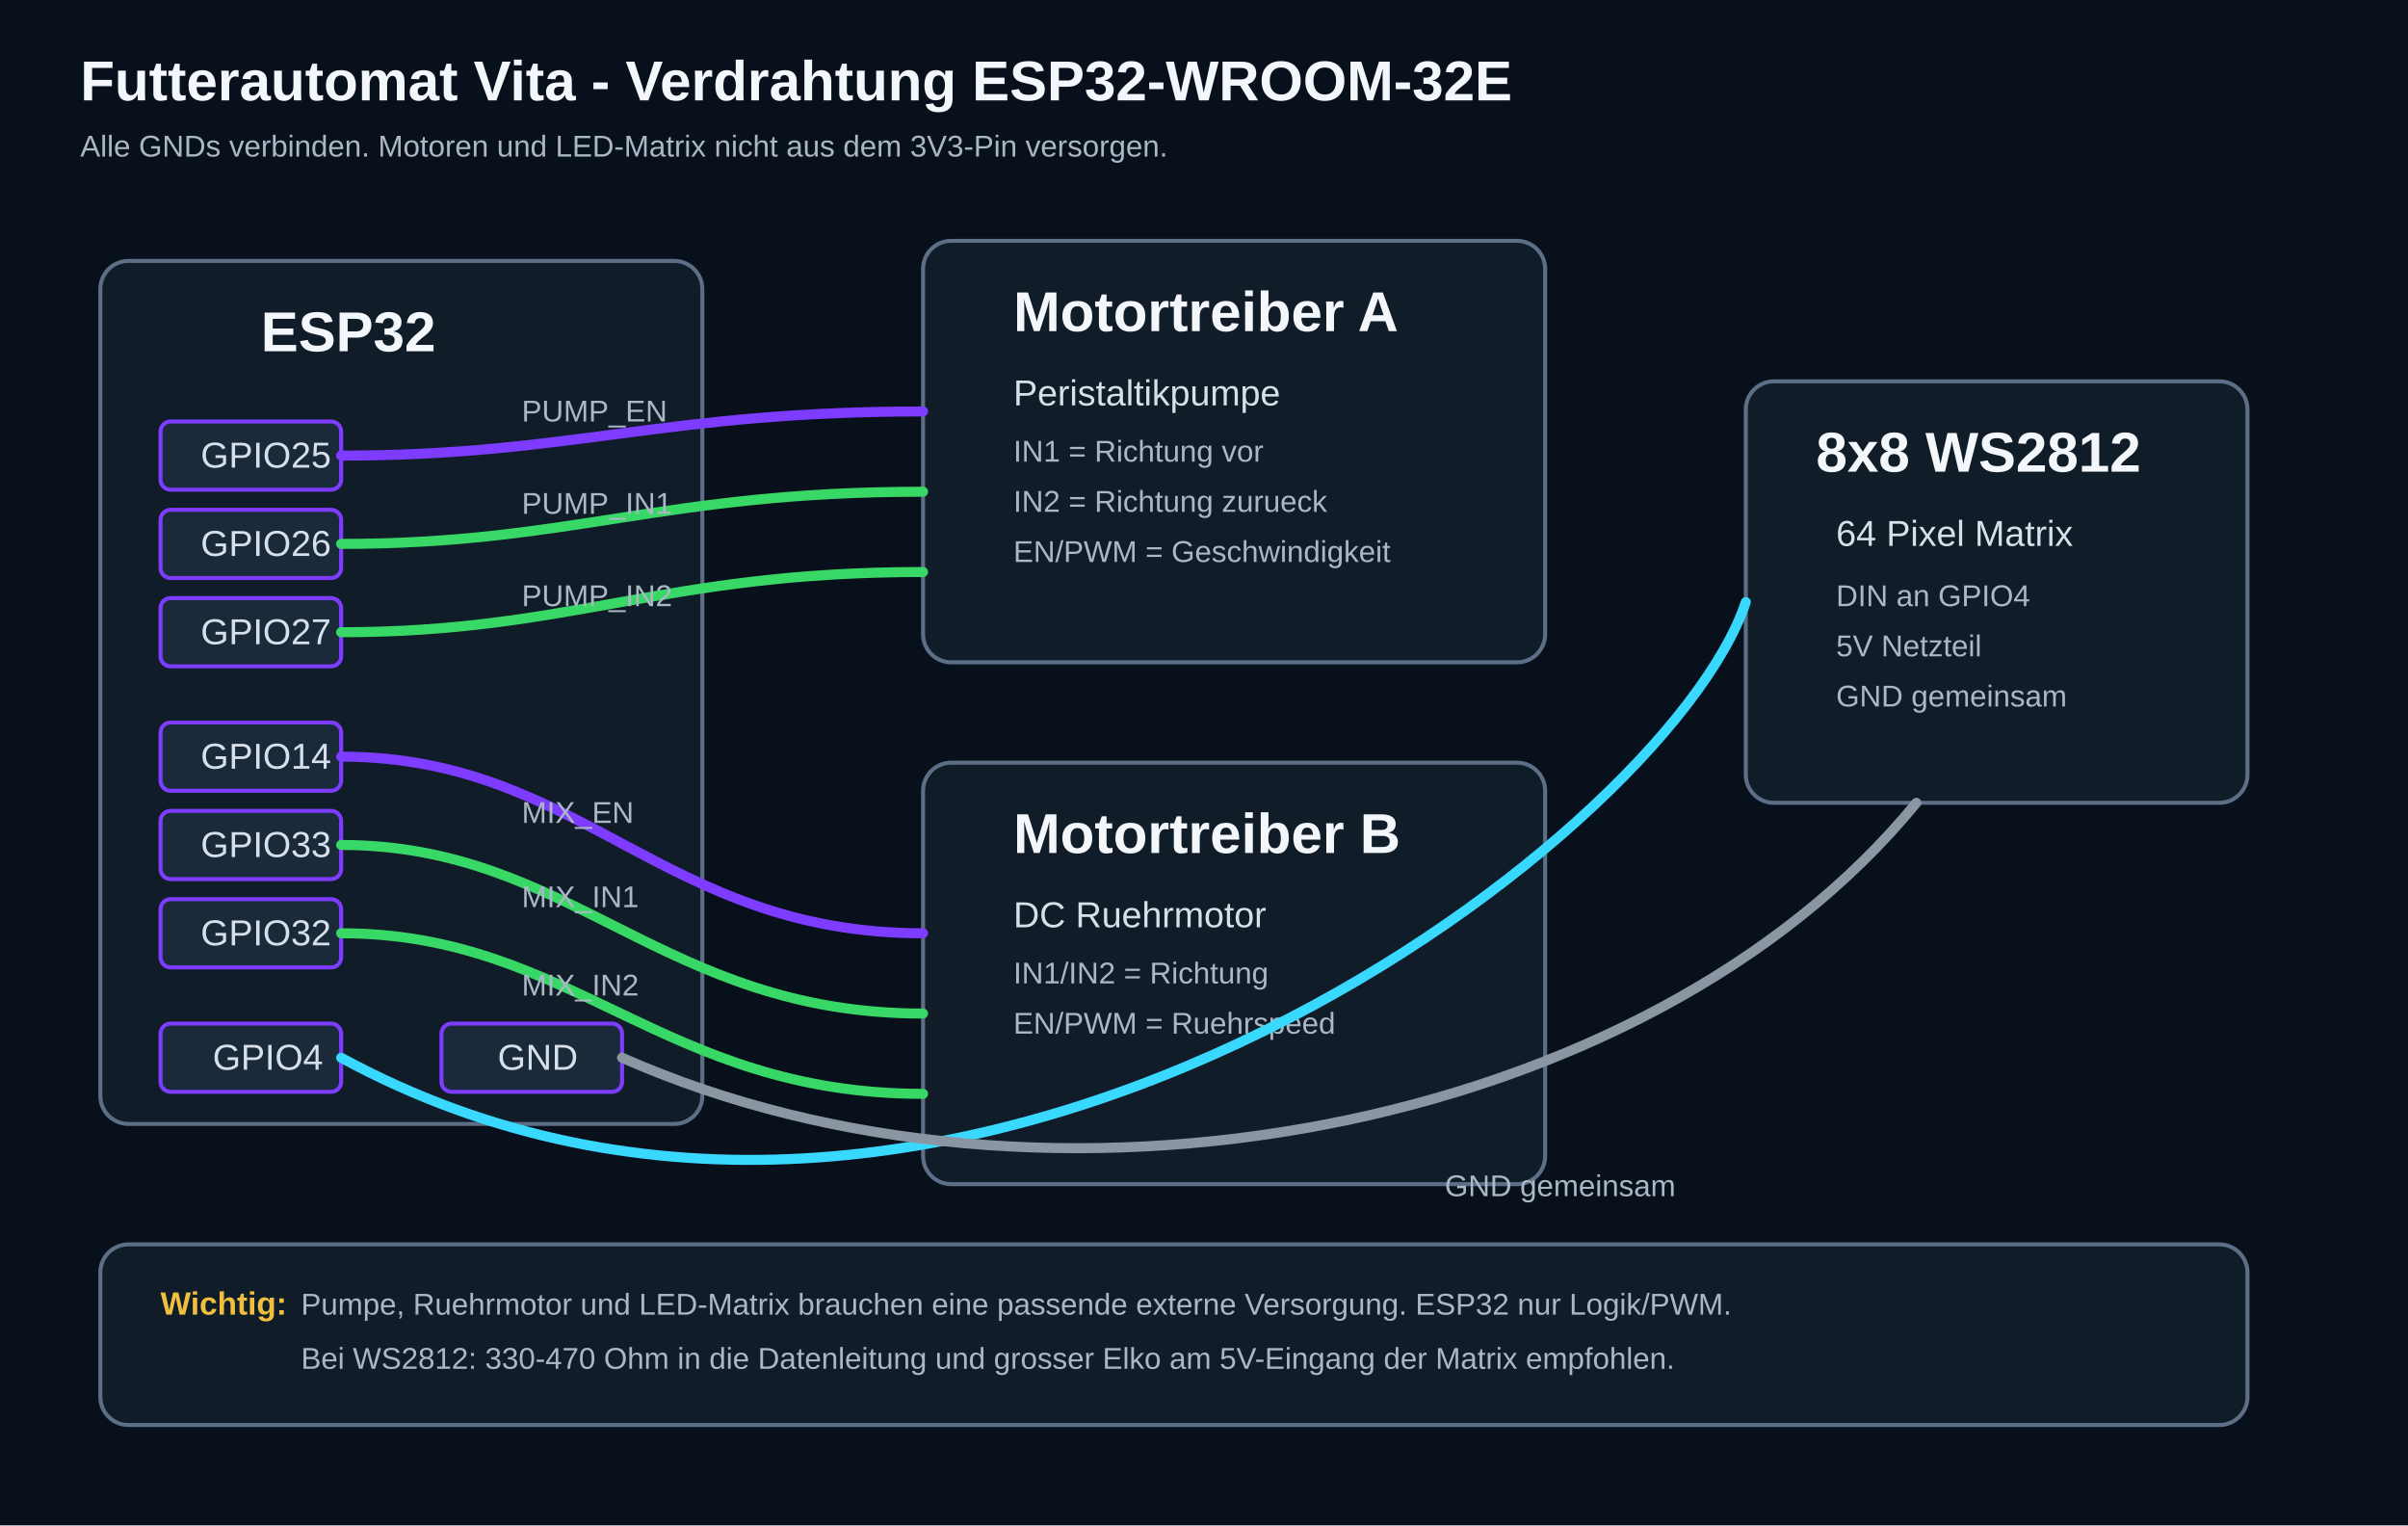
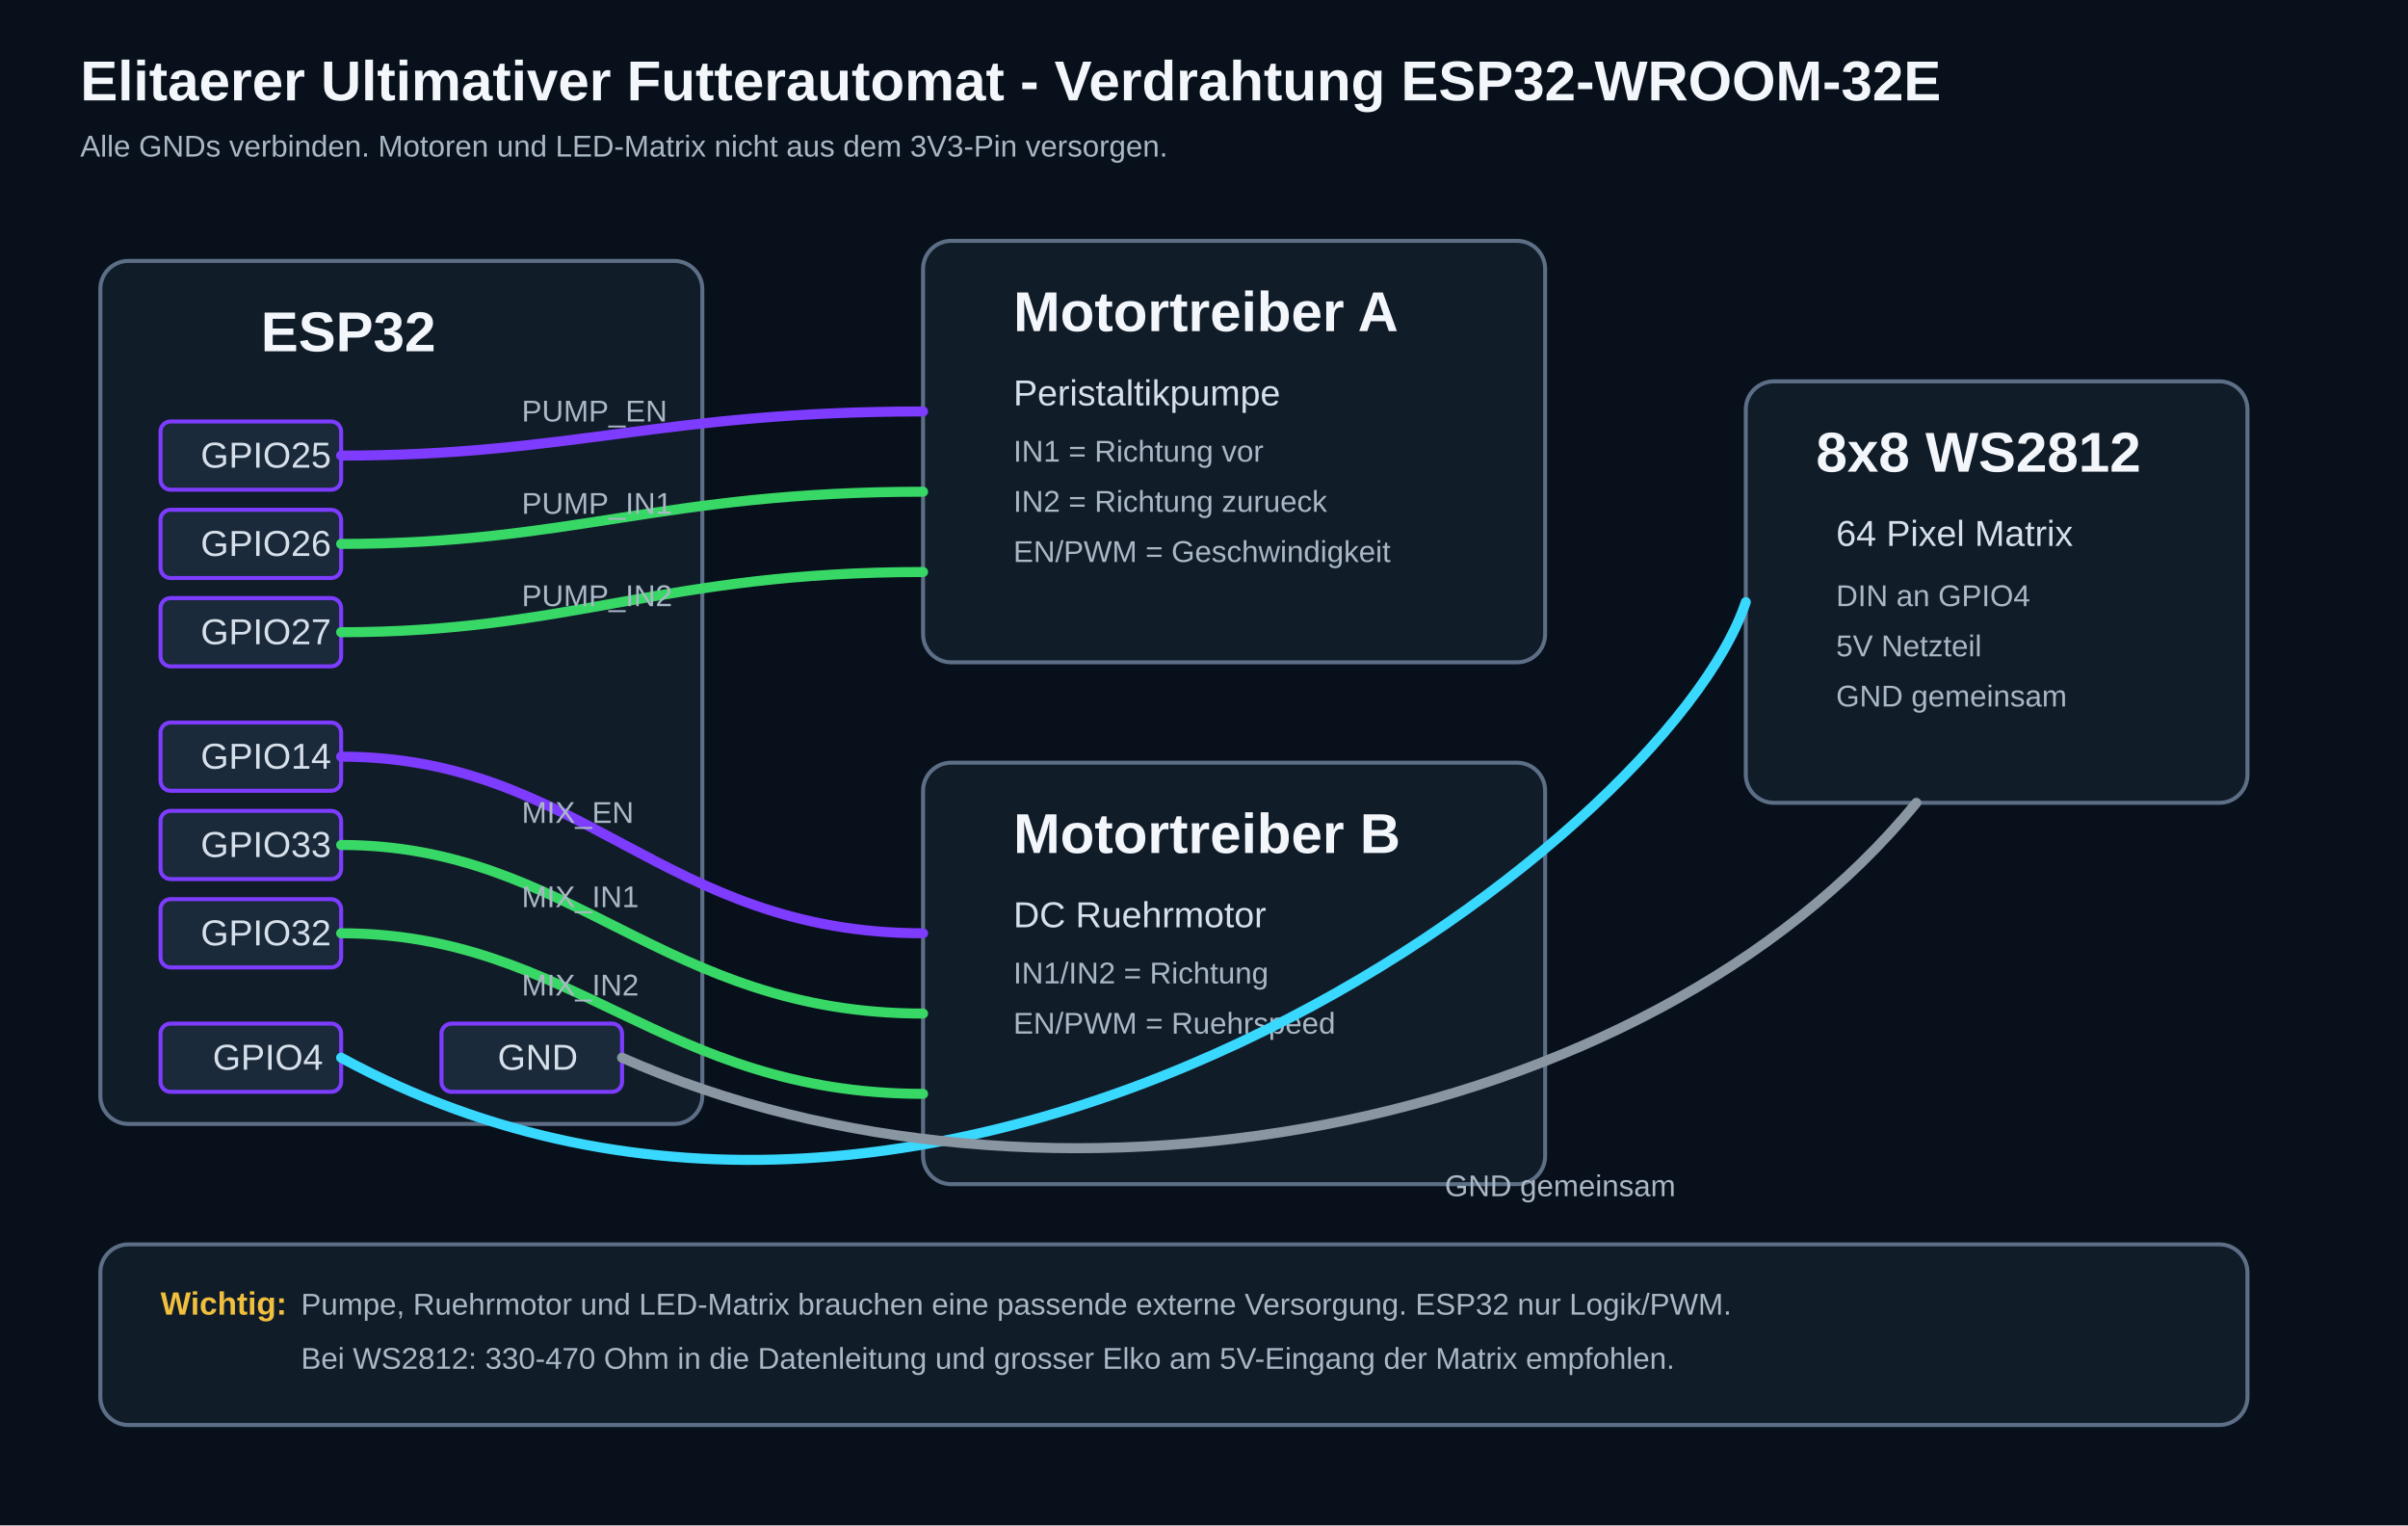
<svg xmlns="http://www.w3.org/2000/svg" width="1200" height="760" viewBox="0 0 1200 760">
  <defs>
    <style>
      .bg{fill:#07101b}.box{fill:#111c29;stroke:#5d6f86;stroke-width:2}.title{fill:#f3f7fb;font:700 28px Arial}.text{fill:#d7e0ea;font:18px Arial}.small{fill:#aab7c4;font:15px Arial}.pin{fill:#1a2a3b;stroke:#7d3cff;stroke-width:2}.wire{fill:none;stroke-width:5;stroke-linecap:round}.pwr{stroke:#e53e48}.gnd{stroke:#8b96a3}.sig{stroke:#38d866}.pwm{stroke:#7d3cff}.data{stroke:#39d8ff}.warn{fill:#f0bf3d;font:700 16px Arial}
    </style>
  </defs>
  <rect class="bg" width="1200" height="760" />
-   <text class="title" x="40" y="50">Futterautomat Vita - Verdrahtung ESP32-WROOM-32E</text>
+   <text class="title" x="40" y="50">Elitaerer Ultimativer Futterautomat - Verdrahtung ESP32-WROOM-32E</text>
  <text class="small" x="40" y="78">Alle GNDs verbinden. Motoren und LED-Matrix nicht aus dem 3V3-Pin versorgen.</text>
  <rect class="box" x="50" y="130" width="300" height="430" rx="14" />
  <text class="title" x="130" y="175">ESP32</text>
  <rect class="pin" x="80" y="210" width="90" height="34" rx="5" />
  <text class="text" x="100" y="233">GPIO25</text>
  <rect class="pin" x="80" y="254" width="90" height="34" rx="5" />
  <text class="text" x="100" y="277">GPIO26</text>
  <rect class="pin" x="80" y="298" width="90" height="34" rx="5" />
  <text class="text" x="100" y="321">GPIO27</text>
  <rect class="pin" x="80" y="360" width="90" height="34" rx="5" />
  <text class="text" x="100" y="383">GPIO14</text>
  <rect class="pin" x="80" y="404" width="90" height="34" rx="5" />
  <text class="text" x="100" y="427">GPIO33</text>
  <rect class="pin" x="80" y="448" width="90" height="34" rx="5" />
  <text class="text" x="100" y="471">GPIO32</text>
  <rect class="pin" x="80" y="510" width="90" height="34" rx="5" />
  <text class="text" x="106" y="533">GPIO4</text>
  <rect class="pin" x="220" y="510" width="90" height="34" rx="5" />
  <text class="text" x="248" y="533">GND</text>
  <rect class="box" x="460" y="120" width="310" height="210" rx="14" />
  <text class="title" x="505" y="165">Motortreiber A</text>
  <text class="text" x="505" y="202">Peristaltikpumpe</text>
  <text class="small" x="505" y="230">IN1 = Richtung vor</text>
  <text class="small" x="505" y="255">IN2 = Richtung zurueck</text>
  <text class="small" x="505" y="280">EN/PWM = Geschwindigkeit</text>
  <rect class="box" x="460" y="380" width="310" height="210" rx="14" />
  <text class="title" x="505" y="425">Motortreiber B</text>
  <text class="text" x="505" y="462">DC Ruehrmotor</text>
  <text class="small" x="505" y="490">IN1/IN2 = Richtung</text>
  <text class="small" x="505" y="515">EN/PWM = Ruehrspeed</text>
  <rect class="box" x="870" y="190" width="250" height="210" rx="14" />
  <text class="title" x="905" y="235">8x8 WS2812</text>
  <text class="text" x="915" y="272">64 Pixel Matrix</text>
  <text class="small" x="915" y="302">DIN an GPIO4</text>
  <text class="small" x="915" y="327">5V Netzteil</text>
  <text class="small" x="915" y="352">GND gemeinsam</text>
  <path class="wire pwm" d="M170 227 C285 227 330 205 460 205" />
  <text class="small" x="260" y="210">PUMP_EN</text>
  <path class="wire sig" d="M170 271 C285 271 330 245 460 245" />
  <text class="small" x="260" y="256">PUMP_IN1</text>
  <path class="wire sig" d="M170 315 C285 315 330 285 460 285" />
  <text class="small" x="260" y="302">PUMP_IN2</text>
  <path class="wire pwm" d="M170 377 C290 377 330 465 460 465" />
  <text class="small" x="260" y="410">MIX_EN</text>
  <path class="wire sig" d="M170 421 C285 421 330 505 460 505" />
  <text class="small" x="260" y="452">MIX_IN1</text>
  <path class="wire sig" d="M170 465 C285 465 330 545 460 545" />
  <text class="small" x="260" y="496">MIX_IN2</text>
  <path class="wire data" d="M170 527 C470 690 830 420 870 300" />
  <text class="small" x="560" y="660">LED_DATA</text>
  <path class="wire gnd" d="M310 527 C520 620 820 565 955 400" />
  <text class="small" x="720" y="596">GND gemeinsam</text>
  <rect class="box" x="50" y="620" width="1070" height="90" rx="14" />
  <text class="warn" x="80" y="655">Wichtig:</text>
  <text class="small" x="150" y="655">Pumpe, Ruehrmotor und LED-Matrix brauchen eine passende externe Versorgung. ESP32 nur Logik/PWM.</text>
  <text class="small" x="150" y="682">Bei WS2812: 330-470 Ohm in die Datenleitung und grosser Elko am 5V-Eingang der Matrix empfohlen.</text>
</svg>
